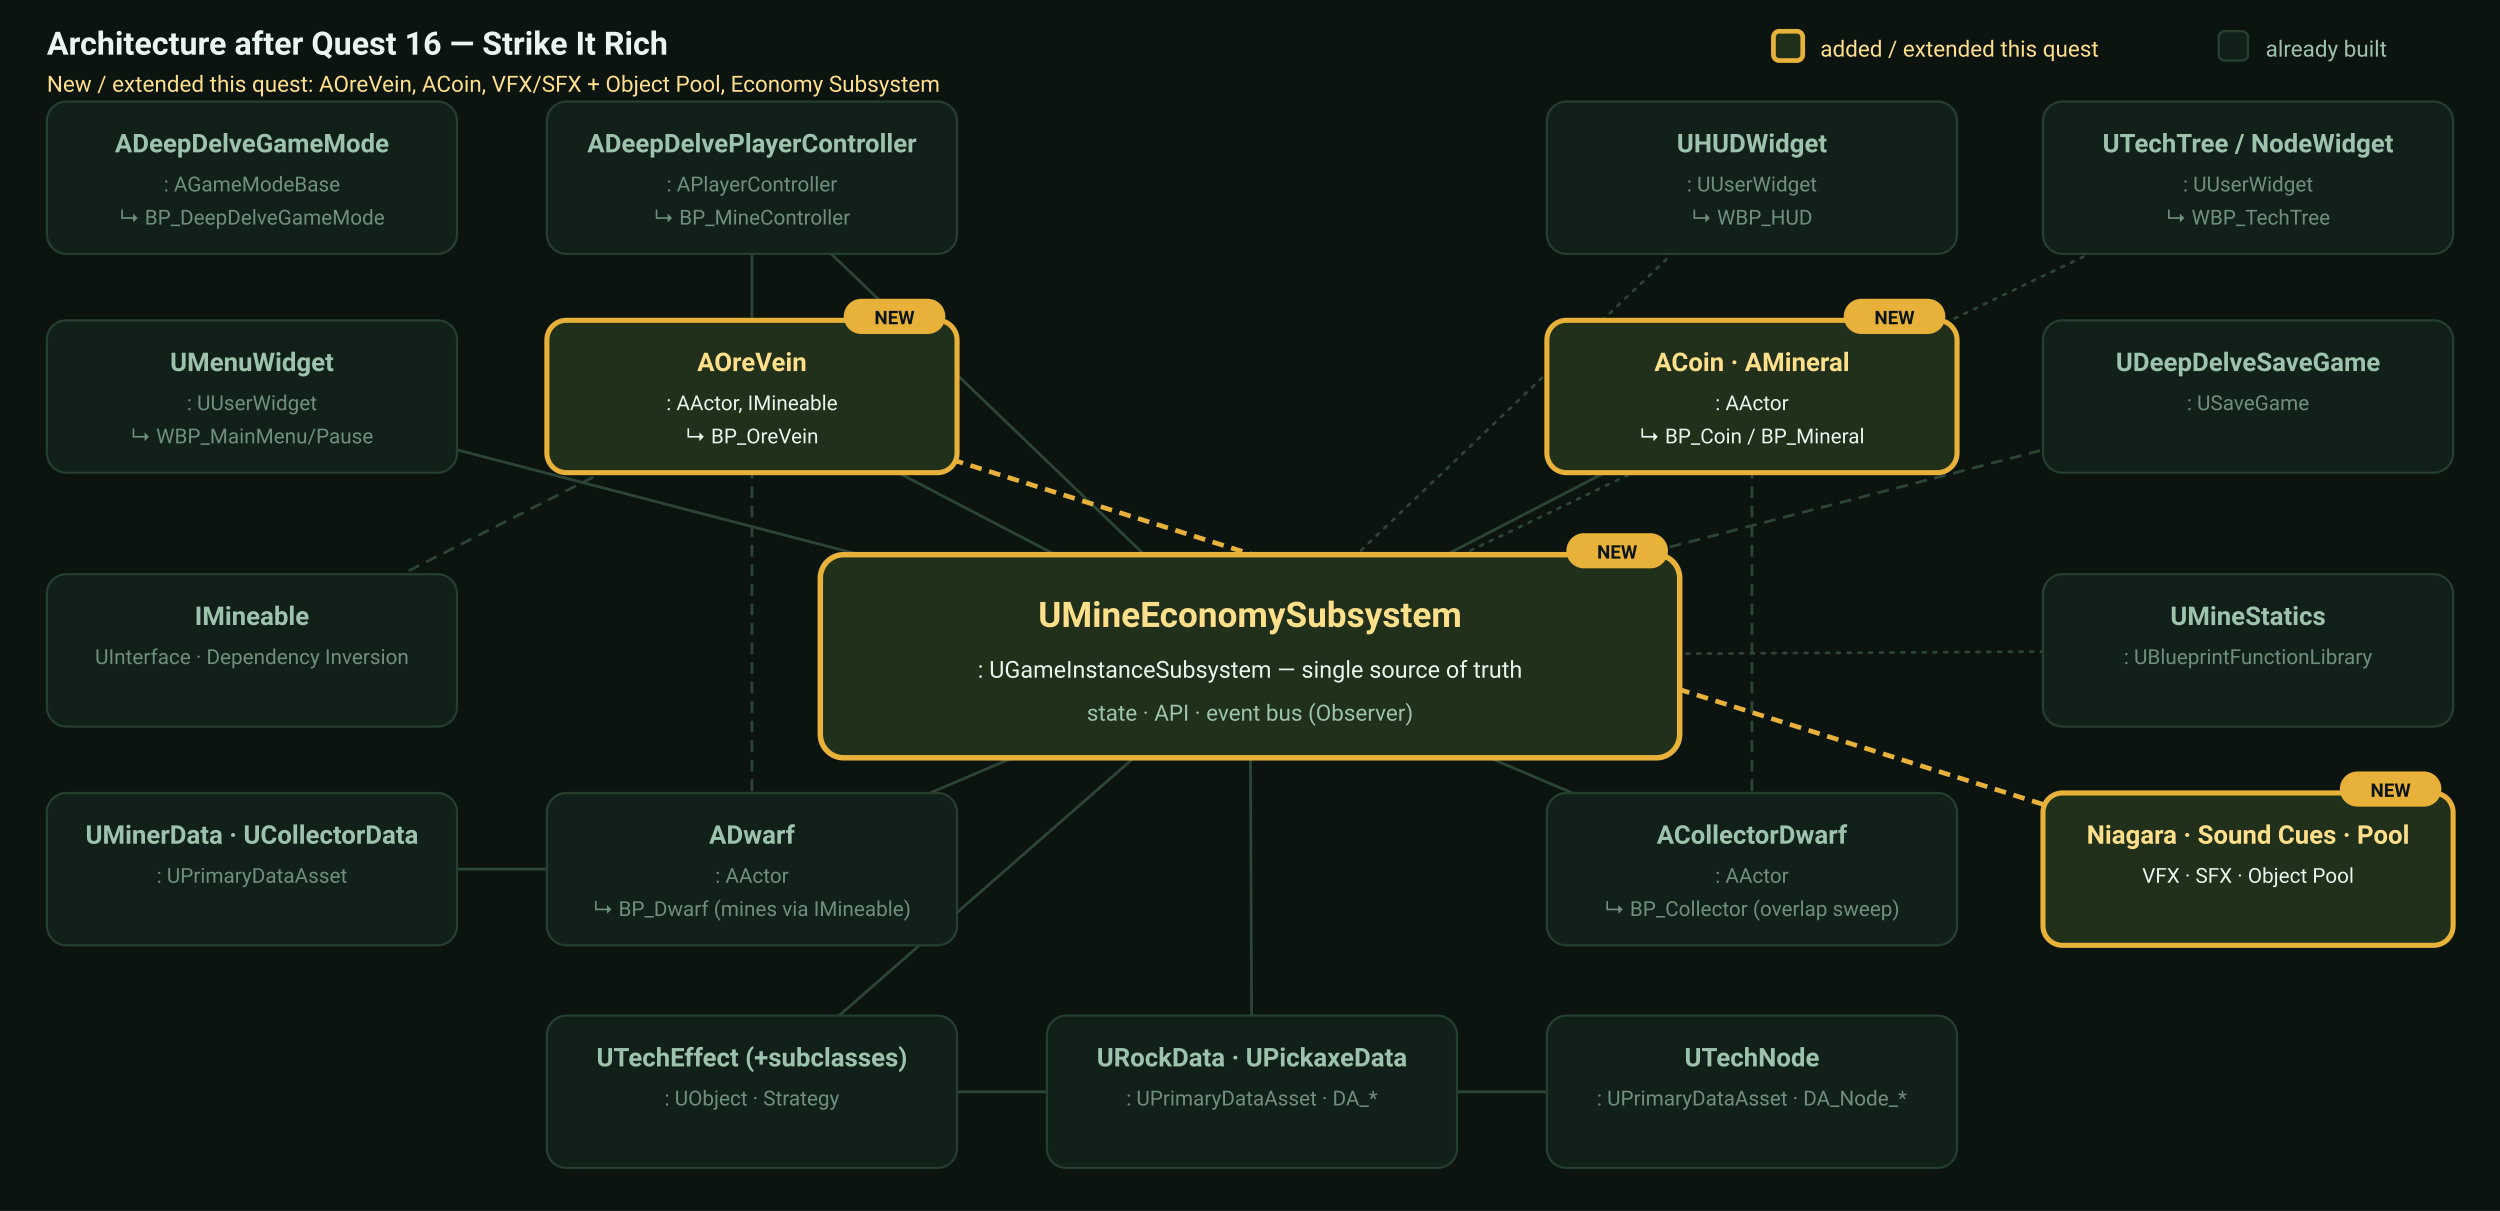
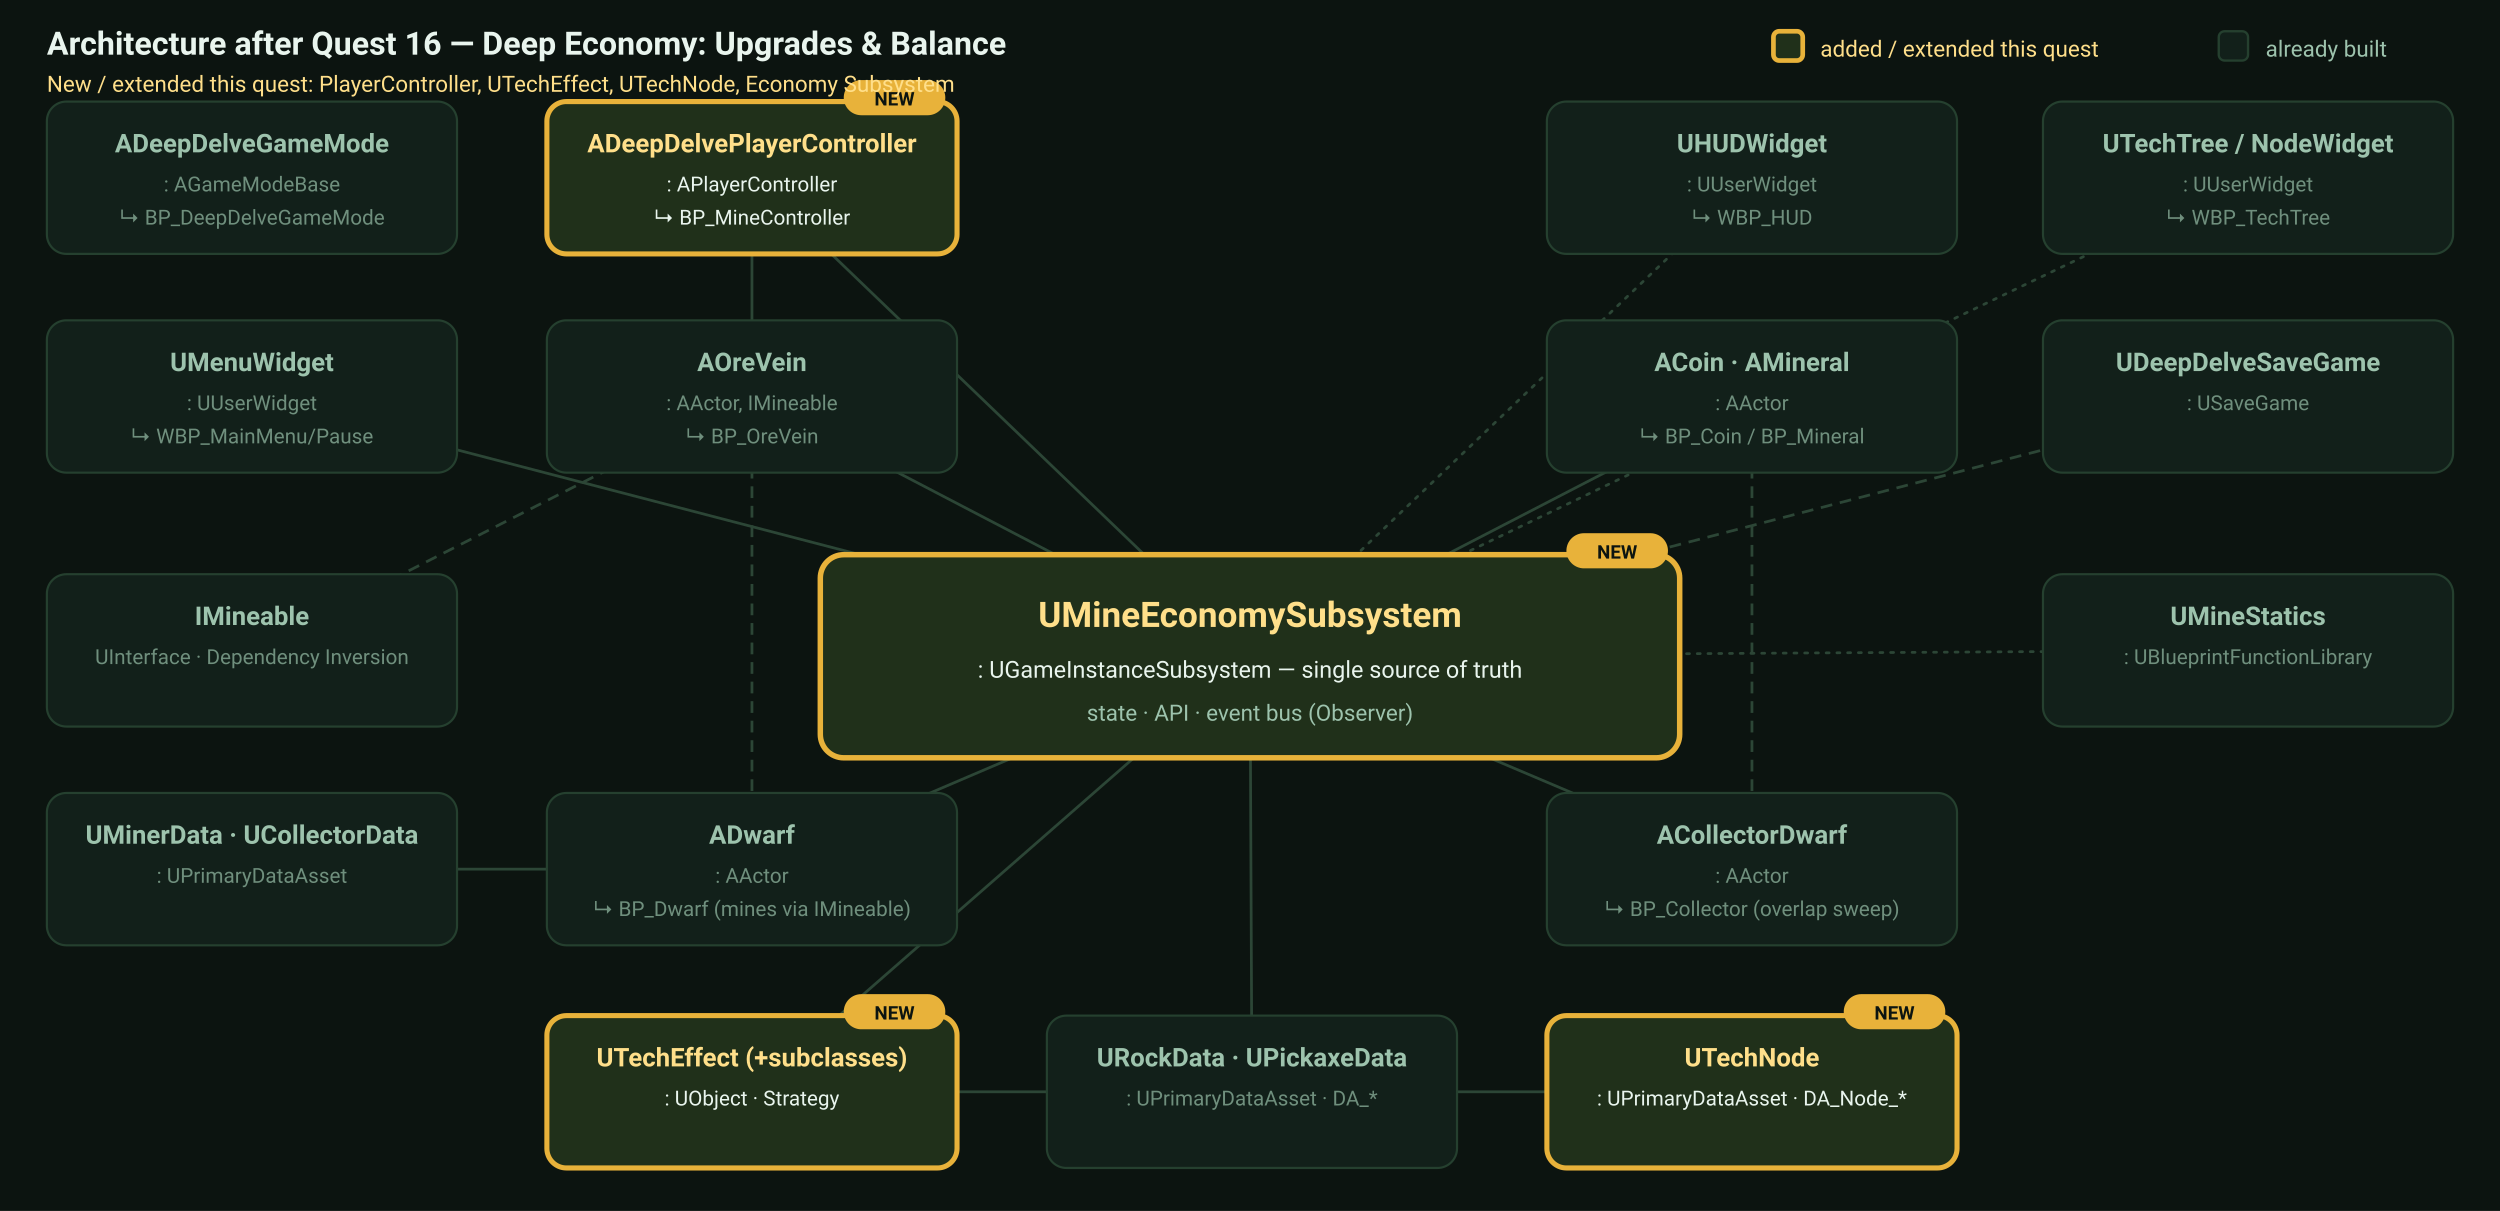
<svg xmlns="http://www.w3.org/2000/svg" viewBox="0 0 1280 620" font-family="-apple-system,BlinkMacSystemFont,Segoe UI,Roboto,Helvetica,Arial,sans-serif" role="img">
  <defs>
    <marker id="ar" markerWidth="10" markerHeight="10" refX="7" refY="4.5" orient="auto">
      <path d="M0,0 L9,4.5 L0,9 z" fill="#2c4636" />
    </marker>
    <marker id="arG" markerWidth="10" markerHeight="10" refX="7" refY="4.5" orient="auto">
      <path d="M0,0 L9,4.5 L0,9 z" fill="#e8b23a" />
    </marker>
    <marker id="arF" markerWidth="10" markerHeight="10" refX="7" refY="4.5" orient="auto">
      <path d="M0,0 L9,4.5 L0,9 z" fill="#3a5a45" />
    </marker>
  </defs>
  <rect x="0" y="0" width="1280" height="620" fill="#0c1410" />
  <line x1="385.0" y1="91.0" x2="385.0" y2="203.0" stroke="#2c4636" stroke-width="1.4" marker-end="url(#ar)" />
  <line x1="129.0" y1="333.0" x2="385.0" y2="203.0" stroke="#2c4636" stroke-width="1.4" stroke-dasharray="6 4" marker-end="url(#ar)" />
  <line x1="385.0" y1="91.0" x2="640.0" y2="336.0" stroke="#2c4636" stroke-width="1.4" marker-end="url(#ar)" />
  <line x1="385.0" y1="203.0" x2="640.0" y2="336.0" stroke="#2c4636" stroke-width="1.4" marker-end="url(#ar)" />
  <line x1="897.0" y1="203.0" x2="640.0" y2="336.0" stroke="#2c4636" stroke-width="1.4" marker-end="url(#ar)" />
  <line x1="897.0" y1="91.0" x2="640.0" y2="336.0" stroke="#2c4636" stroke-width="1.4" stroke-dasharray="1.5 4" stroke-linecap="round" marker-end="url(#ar)" />
  <line x1="1151.0" y1="333.0" x2="640.0" y2="336.0" stroke="#2c4636" stroke-width="1.4" stroke-dasharray="1.5 4" stroke-linecap="round" marker-end="url(#ar)" />
  <line x1="641.0" y1="559.0" x2="640.0" y2="336.0" stroke="#2c4636" stroke-width="1.4" marker-end="url(#ar)" />
  <line x1="385.0" y1="559.0" x2="640.0" y2="336.0" stroke="#2c4636" stroke-width="1.4" marker-end="url(#ar)" />
  <line x1="897.0" y1="559.0" x2="385.0" y2="559.0" stroke="#2c4636" stroke-width="1.4" marker-end="url(#ar)" />
  <line x1="1151.0" y1="91.0" x2="640.0" y2="336.0" stroke="#2c4636" stroke-width="1.4" stroke-dasharray="1.5 4" stroke-linecap="round" marker-end="url(#ar)" />
  <line x1="385.0" y1="445.0" x2="640.0" y2="336.0" stroke="#2c4636" stroke-width="1.4" marker-end="url(#ar)" />
  <line x1="385.0" y1="445.0" x2="385.0" y2="203.0" stroke="#2c4636" stroke-width="1.4" stroke-dasharray="6 4" marker-end="url(#ar)" />
  <line x1="129.0" y1="445.0" x2="385.0" y2="445.0" stroke="#2c4636" stroke-width="1.4" marker-end="url(#ar)" />
  <line x1="129.0" y1="203.0" x2="640.0" y2="336.0" stroke="#2c4636" stroke-width="1.4" marker-end="url(#ar)" />
  <line x1="1151.0" y1="203.0" x2="640.0" y2="336.0" stroke="#2c4636" stroke-width="1.4" stroke-dasharray="6 4" marker-end="url(#ar)" />
  <line x1="897.0" y1="445.0" x2="897.0" y2="203.0" stroke="#2c4636" stroke-width="1.4" stroke-dasharray="6 4" marker-end="url(#ar)" />
  <line x1="897.0" y1="445.0" x2="640.0" y2="336.0" stroke="#2c4636" stroke-width="1.4" marker-end="url(#ar)" />
-   <line x1="1151.0" y1="445.0" x2="385.0" y2="203.0" stroke="#e8b23a" stroke-width="2.4" stroke-dasharray="6 4" marker-end="url(#arG)" />
  <rect x="24" y="52" width="210" height="78" rx="10" fill="#12201a" stroke="#25402f" stroke-width="1.1" />
  <text x="129.0" y="78" text-anchor="middle" fill="#9dc3ad" font-size="13.2" font-weight="700">ADeepDelveGameMode</text>
  <text x="129.0" y="98" text-anchor="middle" fill="#6f8f7d" font-size="10.6" font-weight="400">: AGameModeBase</text>
  <text x="129.0" y="115" text-anchor="middle" fill="#6f8f7d" font-size="10.6" font-weight="400">↳ BP_DeepDelveGameMode</text>
-   <rect x="280" y="52" width="210" height="78" rx="10" fill="#12201a" stroke="#25402f" stroke-width="1.1" />
-   <text x="385.0" y="78" text-anchor="middle" fill="#9dc3ad" font-size="13.2" font-weight="700">ADeepDelvePlayerController</text>
-   <text x="385.0" y="98" text-anchor="middle" fill="#6f8f7d" font-size="10.6" font-weight="400">: APlayerController</text>
-   <text x="385.0" y="115" text-anchor="middle" fill="#6f8f7d" font-size="10.6" font-weight="400">↳ BP_MineController</text>
+   <rect x="280" y="52" width="210" height="78" rx="10" fill="#20301a" stroke="#e8b23a" stroke-width="2.6" />
+   <text x="385.0" y="78" text-anchor="middle" fill="#ffdf8a" font-size="13.2" font-weight="700">ADeepDelvePlayerController</text>
+   <text x="385.0" y="98" text-anchor="middle" fill="#e9f5ee" font-size="10.6" font-weight="400">: APlayerController</text>
+   <text x="385.0" y="115" text-anchor="middle" fill="#e9f5ee" font-size="10.6" font-weight="400">↳ BP_MineController</text>
+   <rect x="432" y="41" width="52" height="18" rx="9" fill="#e8b23a" />
+   <text x="458" y="54" text-anchor="middle" fill="#0c1410" font-size="9.6" font-weight="700">NEW</text>
  <rect x="792" y="52" width="210" height="78" rx="10" fill="#12201a" stroke="#25402f" stroke-width="1.1" />
  <text x="897.0" y="78" text-anchor="middle" fill="#9dc3ad" font-size="13.2" font-weight="700">UHUDWidget</text>
  <text x="897.0" y="98" text-anchor="middle" fill="#6f8f7d" font-size="10.6" font-weight="400">: UUserWidget</text>
  <text x="897.0" y="115" text-anchor="middle" fill="#6f8f7d" font-size="10.6" font-weight="400">↳ WBP_HUD</text>
  <rect x="1046" y="52" width="210" height="78" rx="10" fill="#12201a" stroke="#25402f" stroke-width="1.1" />
  <text x="1151.0" y="78" text-anchor="middle" fill="#9dc3ad" font-size="13.2" font-weight="700">UTechTree / NodeWidget</text>
  <text x="1151.0" y="98" text-anchor="middle" fill="#6f8f7d" font-size="10.6" font-weight="400">: UUserWidget</text>
  <text x="1151.0" y="115" text-anchor="middle" fill="#6f8f7d" font-size="10.6" font-weight="400">↳ WBP_TechTree</text>
  <rect x="24" y="164" width="210" height="78" rx="10" fill="#12201a" stroke="#25402f" stroke-width="1.1" />
  <text x="129.0" y="190" text-anchor="middle" fill="#9dc3ad" font-size="13.2" font-weight="700">UMenuWidget</text>
  <text x="129.0" y="210" text-anchor="middle" fill="#6f8f7d" font-size="10.6" font-weight="400">: UUserWidget</text>
  <text x="129.0" y="227" text-anchor="middle" fill="#6f8f7d" font-size="10.6" font-weight="400">↳ WBP_MainMenu/Pause</text>
-   <rect x="280" y="164" width="210" height="78" rx="10" fill="#20301a" stroke="#e8b23a" stroke-width="2.6" />
-   <text x="385.0" y="190" text-anchor="middle" fill="#ffdf8a" font-size="13.2" font-weight="700">AOreVein</text>
-   <text x="385.0" y="210" text-anchor="middle" fill="#e9f5ee" font-size="10.6" font-weight="400">: AActor, IMineable</text>
-   <text x="385.0" y="227" text-anchor="middle" fill="#e9f5ee" font-size="10.6" font-weight="400">↳ BP_OreVein</text>
-   <rect x="432" y="153" width="52" height="18" rx="9" fill="#e8b23a" />
-   <text x="458" y="166" text-anchor="middle" fill="#0c1410" font-size="9.6" font-weight="700">NEW</text>
-   <rect x="792" y="164" width="210" height="78" rx="10" fill="#20301a" stroke="#e8b23a" stroke-width="2.6" />
-   <text x="897.0" y="190" text-anchor="middle" fill="#ffdf8a" font-size="13.2" font-weight="700">ACoin · AMineral</text>
-   <text x="897.0" y="210" text-anchor="middle" fill="#e9f5ee" font-size="10.6" font-weight="400">: AActor</text>
-   <text x="897.0" y="227" text-anchor="middle" fill="#e9f5ee" font-size="10.6" font-weight="400">↳ BP_Coin / BP_Mineral</text>
-   <rect x="944" y="153" width="52" height="18" rx="9" fill="#e8b23a" />
-   <text x="970" y="166" text-anchor="middle" fill="#0c1410" font-size="9.6" font-weight="700">NEW</text>
+   <rect x="280" y="164" width="210" height="78" rx="10" fill="#12201a" stroke="#25402f" stroke-width="1.1" />
+   <text x="385.0" y="190" text-anchor="middle" fill="#9dc3ad" font-size="13.2" font-weight="700">AOreVein</text>
+   <text x="385.0" y="210" text-anchor="middle" fill="#6f8f7d" font-size="10.6" font-weight="400">: AActor, IMineable</text>
+   <text x="385.0" y="227" text-anchor="middle" fill="#6f8f7d" font-size="10.6" font-weight="400">↳ BP_OreVein</text>
+   <rect x="792" y="164" width="210" height="78" rx="10" fill="#12201a" stroke="#25402f" stroke-width="1.1" />
+   <text x="897.0" y="190" text-anchor="middle" fill="#9dc3ad" font-size="13.2" font-weight="700">ACoin · AMineral</text>
+   <text x="897.0" y="210" text-anchor="middle" fill="#6f8f7d" font-size="10.6" font-weight="400">: AActor</text>
+   <text x="897.0" y="227" text-anchor="middle" fill="#6f8f7d" font-size="10.6" font-weight="400">↳ BP_Coin / BP_Mineral</text>
  <rect x="1046" y="164" width="210" height="78" rx="10" fill="#12201a" stroke="#25402f" stroke-width="1.1" />
  <text x="1151.0" y="190" text-anchor="middle" fill="#9dc3ad" font-size="13.2" font-weight="700">UDeepDelveSaveGame</text>
  <text x="1151.0" y="210" text-anchor="middle" fill="#6f8f7d" font-size="10.6" font-weight="400">: USaveGame</text>
  <rect x="24" y="294" width="210" height="78" rx="10" fill="#12201a" stroke="#25402f" stroke-width="1.1" />
  <text x="129.0" y="320" text-anchor="middle" fill="#9dc3ad" font-size="13.2" font-weight="700">IMineable</text>
  <text x="129.0" y="340" text-anchor="middle" fill="#6f8f7d" font-size="10.6" font-weight="400">UInterface · Dependency Inversion</text>
  <rect x="1046" y="294" width="210" height="78" rx="10" fill="#12201a" stroke="#25402f" stroke-width="1.1" />
  <text x="1151.0" y="320" text-anchor="middle" fill="#9dc3ad" font-size="13.2" font-weight="700">UMineStatics</text>
  <text x="1151.0" y="340" text-anchor="middle" fill="#6f8f7d" font-size="10.6" font-weight="400">: UBlueprintFunctionLibrary</text>
  <rect x="24" y="406" width="210" height="78" rx="10" fill="#12201a" stroke="#25402f" stroke-width="1.1" />
  <text x="129.0" y="432" text-anchor="middle" fill="#9dc3ad" font-size="13.2" font-weight="700">UMinerData · UCollectorData</text>
  <text x="129.0" y="452" text-anchor="middle" fill="#6f8f7d" font-size="10.6" font-weight="400">: UPrimaryDataAsset</text>
  <rect x="280" y="406" width="210" height="78" rx="10" fill="#12201a" stroke="#25402f" stroke-width="1.1" />
  <text x="385.0" y="432" text-anchor="middle" fill="#9dc3ad" font-size="13.2" font-weight="700">ADwarf</text>
  <text x="385.0" y="452" text-anchor="middle" fill="#6f8f7d" font-size="10.6" font-weight="400">: AActor</text>
  <text x="385.0" y="469" text-anchor="middle" fill="#6f8f7d" font-size="10.6" font-weight="400">↳ BP_Dwarf (mines via IMineable)</text>
  <rect x="792" y="406" width="210" height="78" rx="10" fill="#12201a" stroke="#25402f" stroke-width="1.1" />
  <text x="897.0" y="432" text-anchor="middle" fill="#9dc3ad" font-size="13.2" font-weight="700">ACollectorDwarf</text>
  <text x="897.0" y="452" text-anchor="middle" fill="#6f8f7d" font-size="10.6" font-weight="400">: AActor</text>
  <text x="897.0" y="469" text-anchor="middle" fill="#6f8f7d" font-size="10.6" font-weight="400">↳ BP_Collector (overlap sweep)</text>
-   <rect x="1046" y="406" width="210" height="78" rx="10" fill="#20301a" stroke="#e8b23a" stroke-width="2.6" />
-   <text x="1151.0" y="432" text-anchor="middle" fill="#ffdf8a" font-size="13.2" font-weight="700">Niagara · Sound Cues · Pool</text>
-   <text x="1151.0" y="452" text-anchor="middle" fill="#e9f5ee" font-size="10.6" font-weight="400">VFX · SFX · Object Pool</text>
-   <rect x="1198" y="395" width="52" height="18" rx="9" fill="#e8b23a" />
-   <text x="1224" y="408" text-anchor="middle" fill="#0c1410" font-size="9.6" font-weight="700">NEW</text>
-   <rect x="280" y="520" width="210" height="78" rx="10" fill="#12201a" stroke="#25402f" stroke-width="1.1" />
-   <text x="385.0" y="546" text-anchor="middle" fill="#9dc3ad" font-size="13.2" font-weight="700">UTechEffect (+subclasses)</text>
-   <text x="385.0" y="566" text-anchor="middle" fill="#6f8f7d" font-size="10.6" font-weight="400">: UObject · Strategy</text>
+   <rect x="280" y="520" width="210" height="78" rx="10" fill="#20301a" stroke="#e8b23a" stroke-width="2.6" />
+   <text x="385.0" y="546" text-anchor="middle" fill="#ffdf8a" font-size="13.2" font-weight="700">UTechEffect (+subclasses)</text>
+   <text x="385.0" y="566" text-anchor="middle" fill="#e9f5ee" font-size="10.6" font-weight="400">: UObject · Strategy</text>
+   <rect x="432" y="509" width="52" height="18" rx="9" fill="#e8b23a" />
+   <text x="458" y="522" text-anchor="middle" fill="#0c1410" font-size="9.6" font-weight="700">NEW</text>
  <rect x="536" y="520" width="210" height="78" rx="10" fill="#12201a" stroke="#25402f" stroke-width="1.1" />
  <text x="641.0" y="546" text-anchor="middle" fill="#9dc3ad" font-size="13.2" font-weight="700">URockData · UPickaxeData</text>
  <text x="641.0" y="566" text-anchor="middle" fill="#6f8f7d" font-size="10.6" font-weight="400">: UPrimaryDataAsset · DA_*</text>
-   <rect x="792" y="520" width="210" height="78" rx="10" fill="#12201a" stroke="#25402f" stroke-width="1.1" />
-   <text x="897.0" y="546" text-anchor="middle" fill="#9dc3ad" font-size="13.2" font-weight="700">UTechNode</text>
-   <text x="897.0" y="566" text-anchor="middle" fill="#6f8f7d" font-size="10.6" font-weight="400">: UPrimaryDataAsset · DA_Node_*</text>
+   <rect x="792" y="520" width="210" height="78" rx="10" fill="#20301a" stroke="#e8b23a" stroke-width="2.6" />
+   <text x="897.0" y="546" text-anchor="middle" fill="#ffdf8a" font-size="13.2" font-weight="700">UTechNode</text>
+   <text x="897.0" y="566" text-anchor="middle" fill="#e9f5ee" font-size="10.6" font-weight="400">: UPrimaryDataAsset · DA_Node_*</text>
+   <rect x="944" y="509" width="52" height="18" rx="9" fill="#e8b23a" />
+   <text x="970" y="522" text-anchor="middle" fill="#0c1410" font-size="9.6" font-weight="700">NEW</text>
  <rect x="420" y="284" width="440" height="104" rx="12" fill="#20301a" stroke="#e8b23a" stroke-width="2.8" />
  <text x="640.0" y="321" text-anchor="middle" fill="#ffdf8a" font-size="18" font-weight="700">UMineEconomySubsystem</text>
  <text x="640.0" y="347" text-anchor="middle" fill="#e9f5ee" font-size="12" font-weight="400">: UGameInstanceSubsystem — single source of truth</text>
  <text x="640.0" y="369" text-anchor="middle" fill="#9dc3ad" font-size="11.5" font-weight="400">state · API · event bus (Observer)</text>
  <rect x="802" y="273" width="52" height="18" rx="9" fill="#e8b23a" />
  <text x="828" y="286" text-anchor="middle" fill="#0c1410" font-size="9.6" font-weight="700">NEW</text>
-   <text x="24" y="28" text-anchor="start" fill="#e9f5ee" font-size="16.5" font-weight="700">Architecture after Quest 16 — Strike It Rich</text>
-   <text x="24" y="47" text-anchor="start" fill="#ffdf8a" font-size="11.5" font-weight="400">New / extended this quest: AOreVein, ACoin, VFX/SFX + Object Pool, Economy Subsystem</text>
+   <text x="24" y="28" text-anchor="start" fill="#e9f5ee" font-size="16.5" font-weight="700">Architecture after Quest 16 — Deep Economy: Upgrades &amp; Balance</text>
+   <text x="24" y="47" text-anchor="start" fill="#ffdf8a" font-size="11.5" font-weight="400">New / extended this quest: PlayerController, UTechEffect, UTechNode, Economy Subsystem</text>
  <g>
    <rect x="908" y="16" width="15" height="15" rx="3" fill="#20301a" stroke="#e8b23a" stroke-width="2.4" />
    <text x="932" y="29" text-anchor="start" fill="#ffdf8a" font-size="11.5" font-weight="400">added / extended this quest</text>
    <rect x="1136" y="16" width="15" height="15" rx="3" fill="#12201a" stroke="#25402f" stroke-width="1.2" />
    <text x="1160" y="29" text-anchor="start" fill="#9dc3ad" font-size="11.5" font-weight="400">already built</text>
  </g>
</svg>
